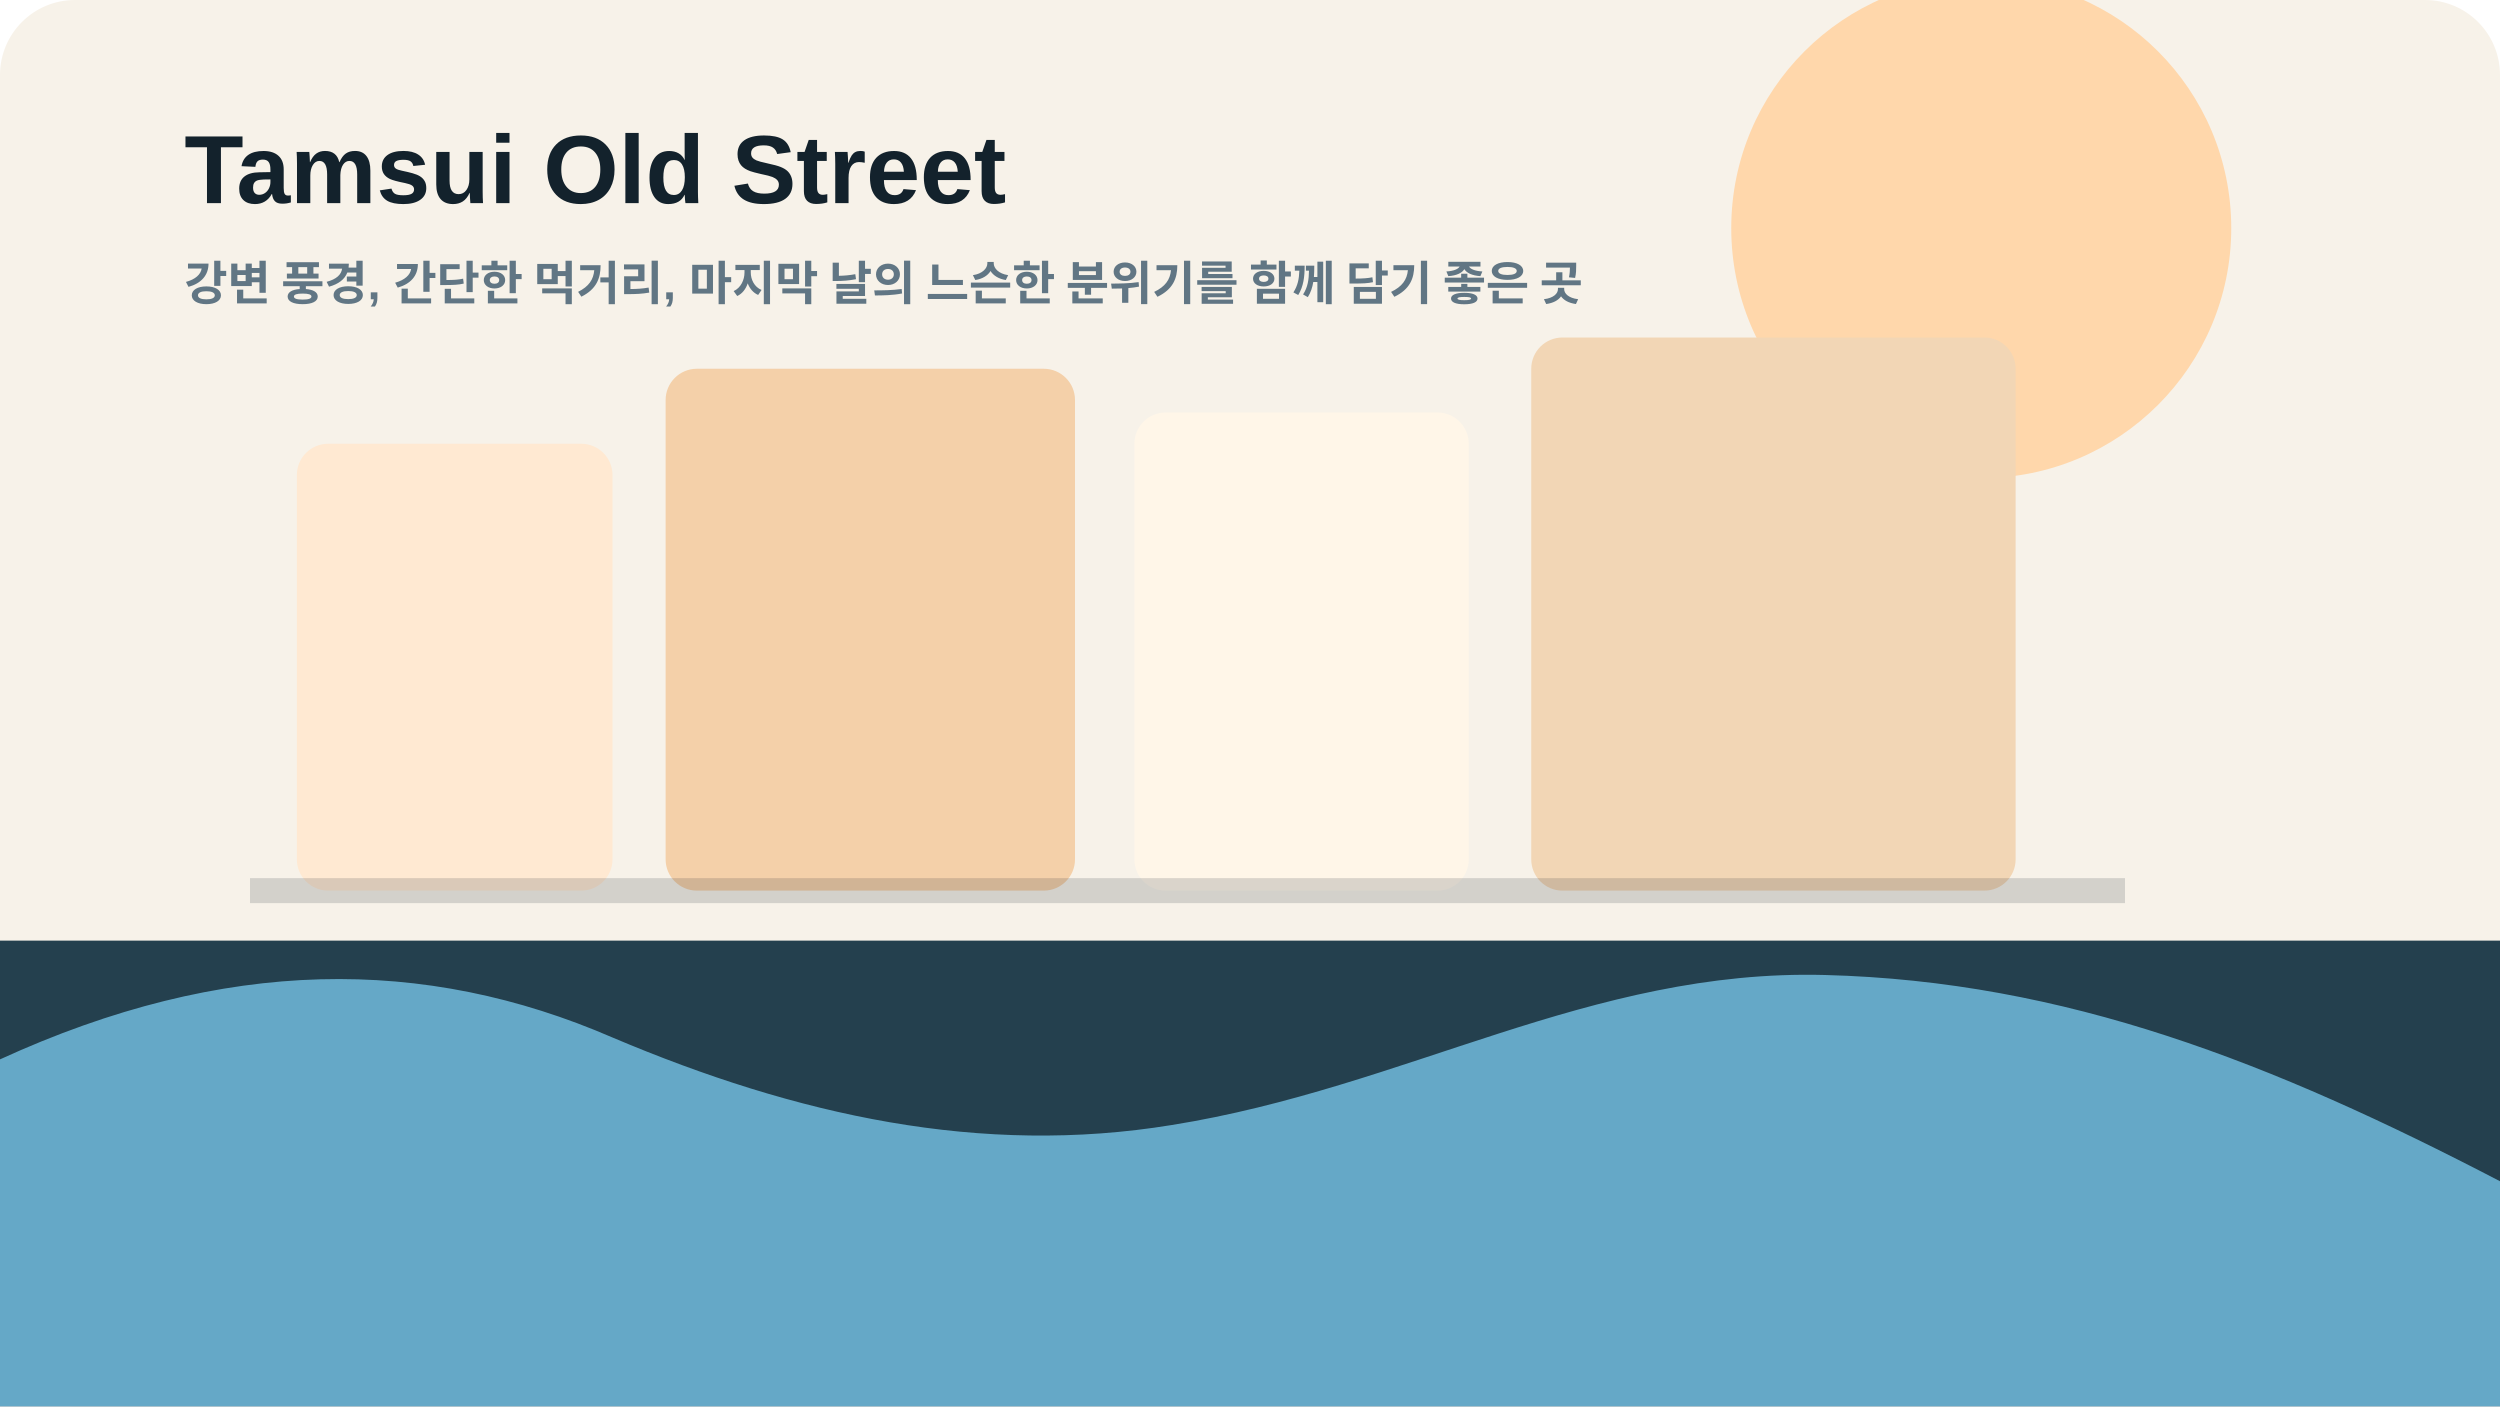
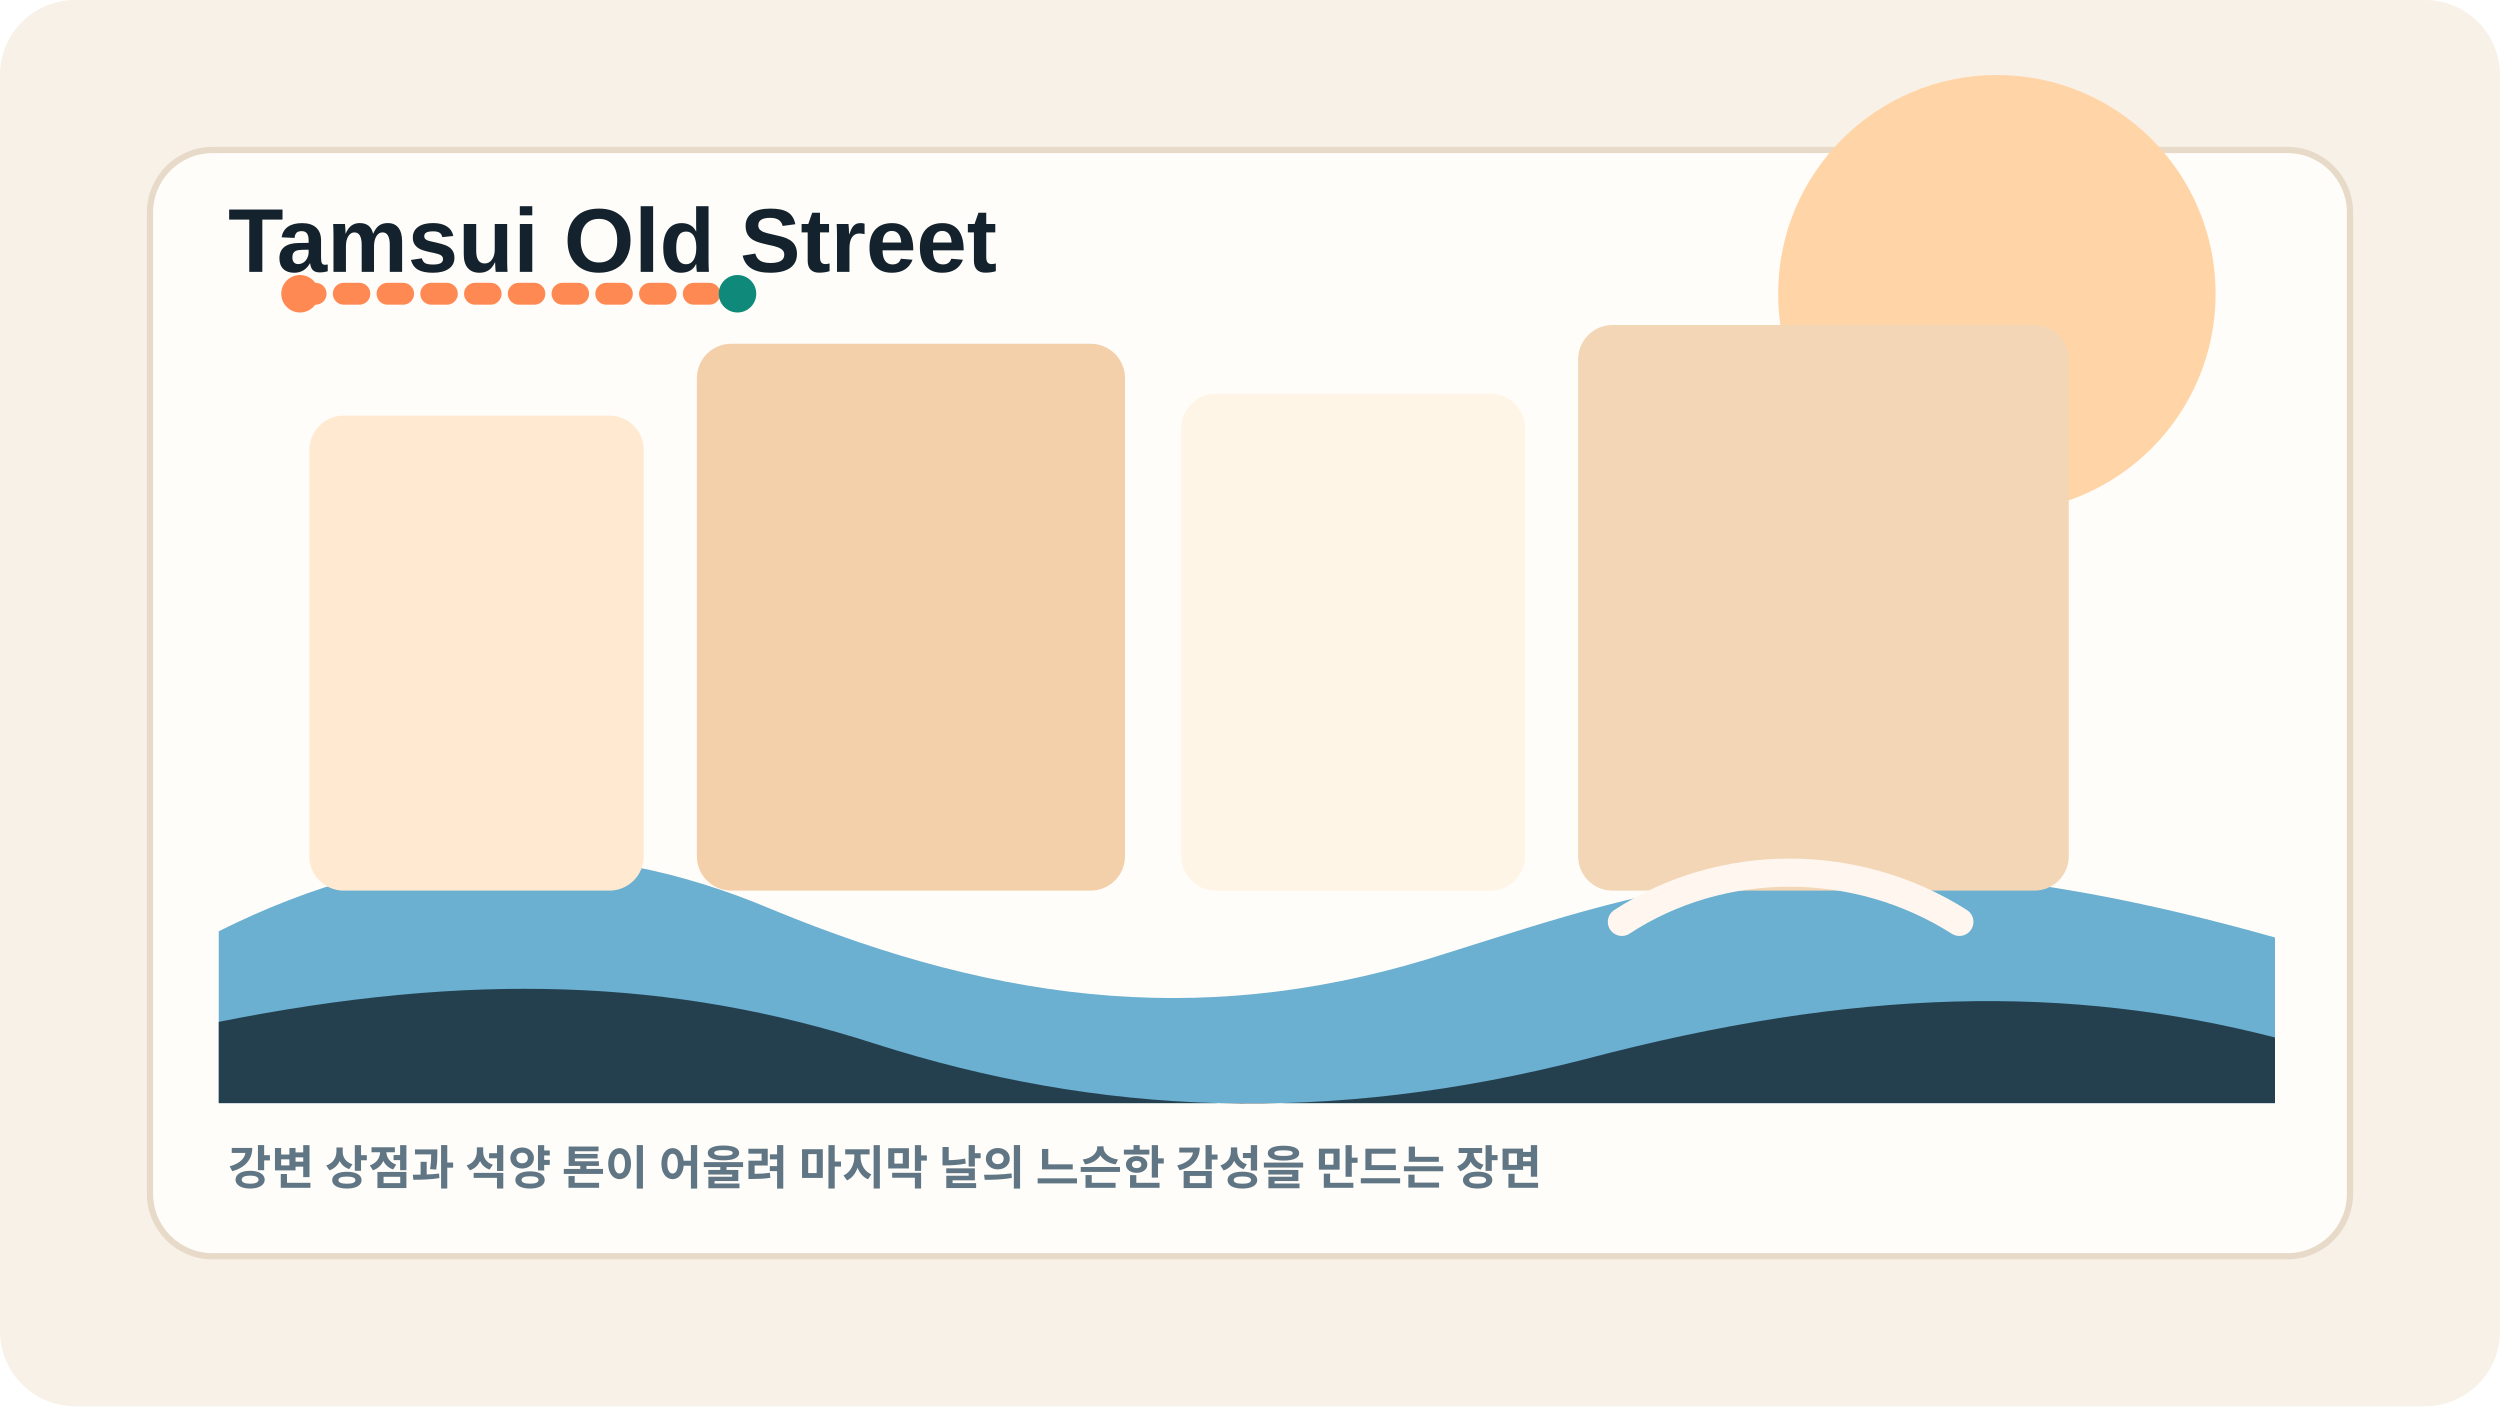
<svg xmlns="http://www.w3.org/2000/svg" width="1600" height="900" viewBox="0 0 1600 900" fill="none">
-   <rect width="1600" height="900" rx="48" fill="#F7F2E9" />
-   <circle cx="1268" cy="146" r="160" fill="#FFD7AB" />
-   <rect y="602" width="1600" height="298" fill="#24404E" />
-   <path d="M0 678C144 612 272 612 392 664C510 714 628 740 750 720C900 696 1018 620 1168 624C1322 628 1454 680 1600 756V900H0V678Z" fill="#65A8C7" />
-   <rect x="190" y="284" width="202" height="286" rx="20" fill="#FFE9D2" />
-   <rect x="426" y="236" width="262" height="334" rx="20" fill="#F4D0A9" />
-   <rect x="726" y="264" width="214" height="306" rx="20" fill="#FFF6E8" />
-   <rect x="980" y="216" width="310" height="354" rx="20" fill="#F2D6B5" />
-   <path d="M160 570H1360" stroke="#13222C" stroke-width="16" stroke-opacity="0.16" />
-   <text x="118" y="130" fill="#13222C" font-family="Pretendard, Arial, sans-serif" font-size="62" font-weight="800">Tamsui Old Street</text>
-   <text x="118" y="192" fill="#617684" font-family="Pretendard, Arial, sans-serif" font-size="30" font-weight="600">강변 풍경, 간단한 먹거리, 마지막 날의 느슨한 분위기를 함께 담기 좋은 곳</text>
+   <rect width="1600" height="900" rx="48" fill="#F8F1E8" />
+   <rect x="96" y="96" width="1408" height="708" rx="40" fill="#FFFDF9" stroke="#E8DAC9" stroke-width="4" />
+   <circle cx="1278" cy="188" r="140" fill="#FFD5A8" />
+   <path d="M140 596C260 536 376 532 494 582C644 644 778 658 926 610C1060 568 1180 522 1456 600V706H140V596Z" fill="#6BAFD1" />
+   <path d="M140 654C300 622 430 626 560 668C704 714 850 720 1014 678C1188 632 1324 630 1456 664V706H140V654Z" fill="#24404E" />
+   <rect x="198" y="266" width="214" height="304" rx="22" fill="#FFE9D0" />
+   <rect x="446" y="220" width="274" height="350" rx="22" fill="#F4D0AA" />
+   <rect x="756" y="252" width="220" height="318" rx="22" fill="#FFF5E6" />
+   <rect x="1010" y="208" width="314" height="362" rx="22" fill="#F3D6B6" />
+   <path d="M1038 590C1102 548 1188 548 1254 590" stroke="#FFF7EF" stroke-width="18" stroke-linecap="round" />
+   <path d="M192 188H472" stroke="#FF8953" stroke-width="14" stroke-linecap="round" stroke-dasharray="10 18" />
+   <circle cx="192" cy="188" r="12" fill="#FF8953" />
+   <circle cx="472" cy="188" r="12" fill="#0F8A7A" />
+   <text x="146" y="174" fill="#13222C" font-family="Pretendard, Arial, sans-serif" font-size="58" font-weight="800">Tamsui Old Street</text>
+   <text x="146" y="758" fill="#617684" font-family="Pretendard, Arial, sans-serif" font-size="30" font-weight="600">강변 상점과 석양 톤이 어울려 마지막 날의 느슨한 감성을 만드는 장면</text>
</svg>
